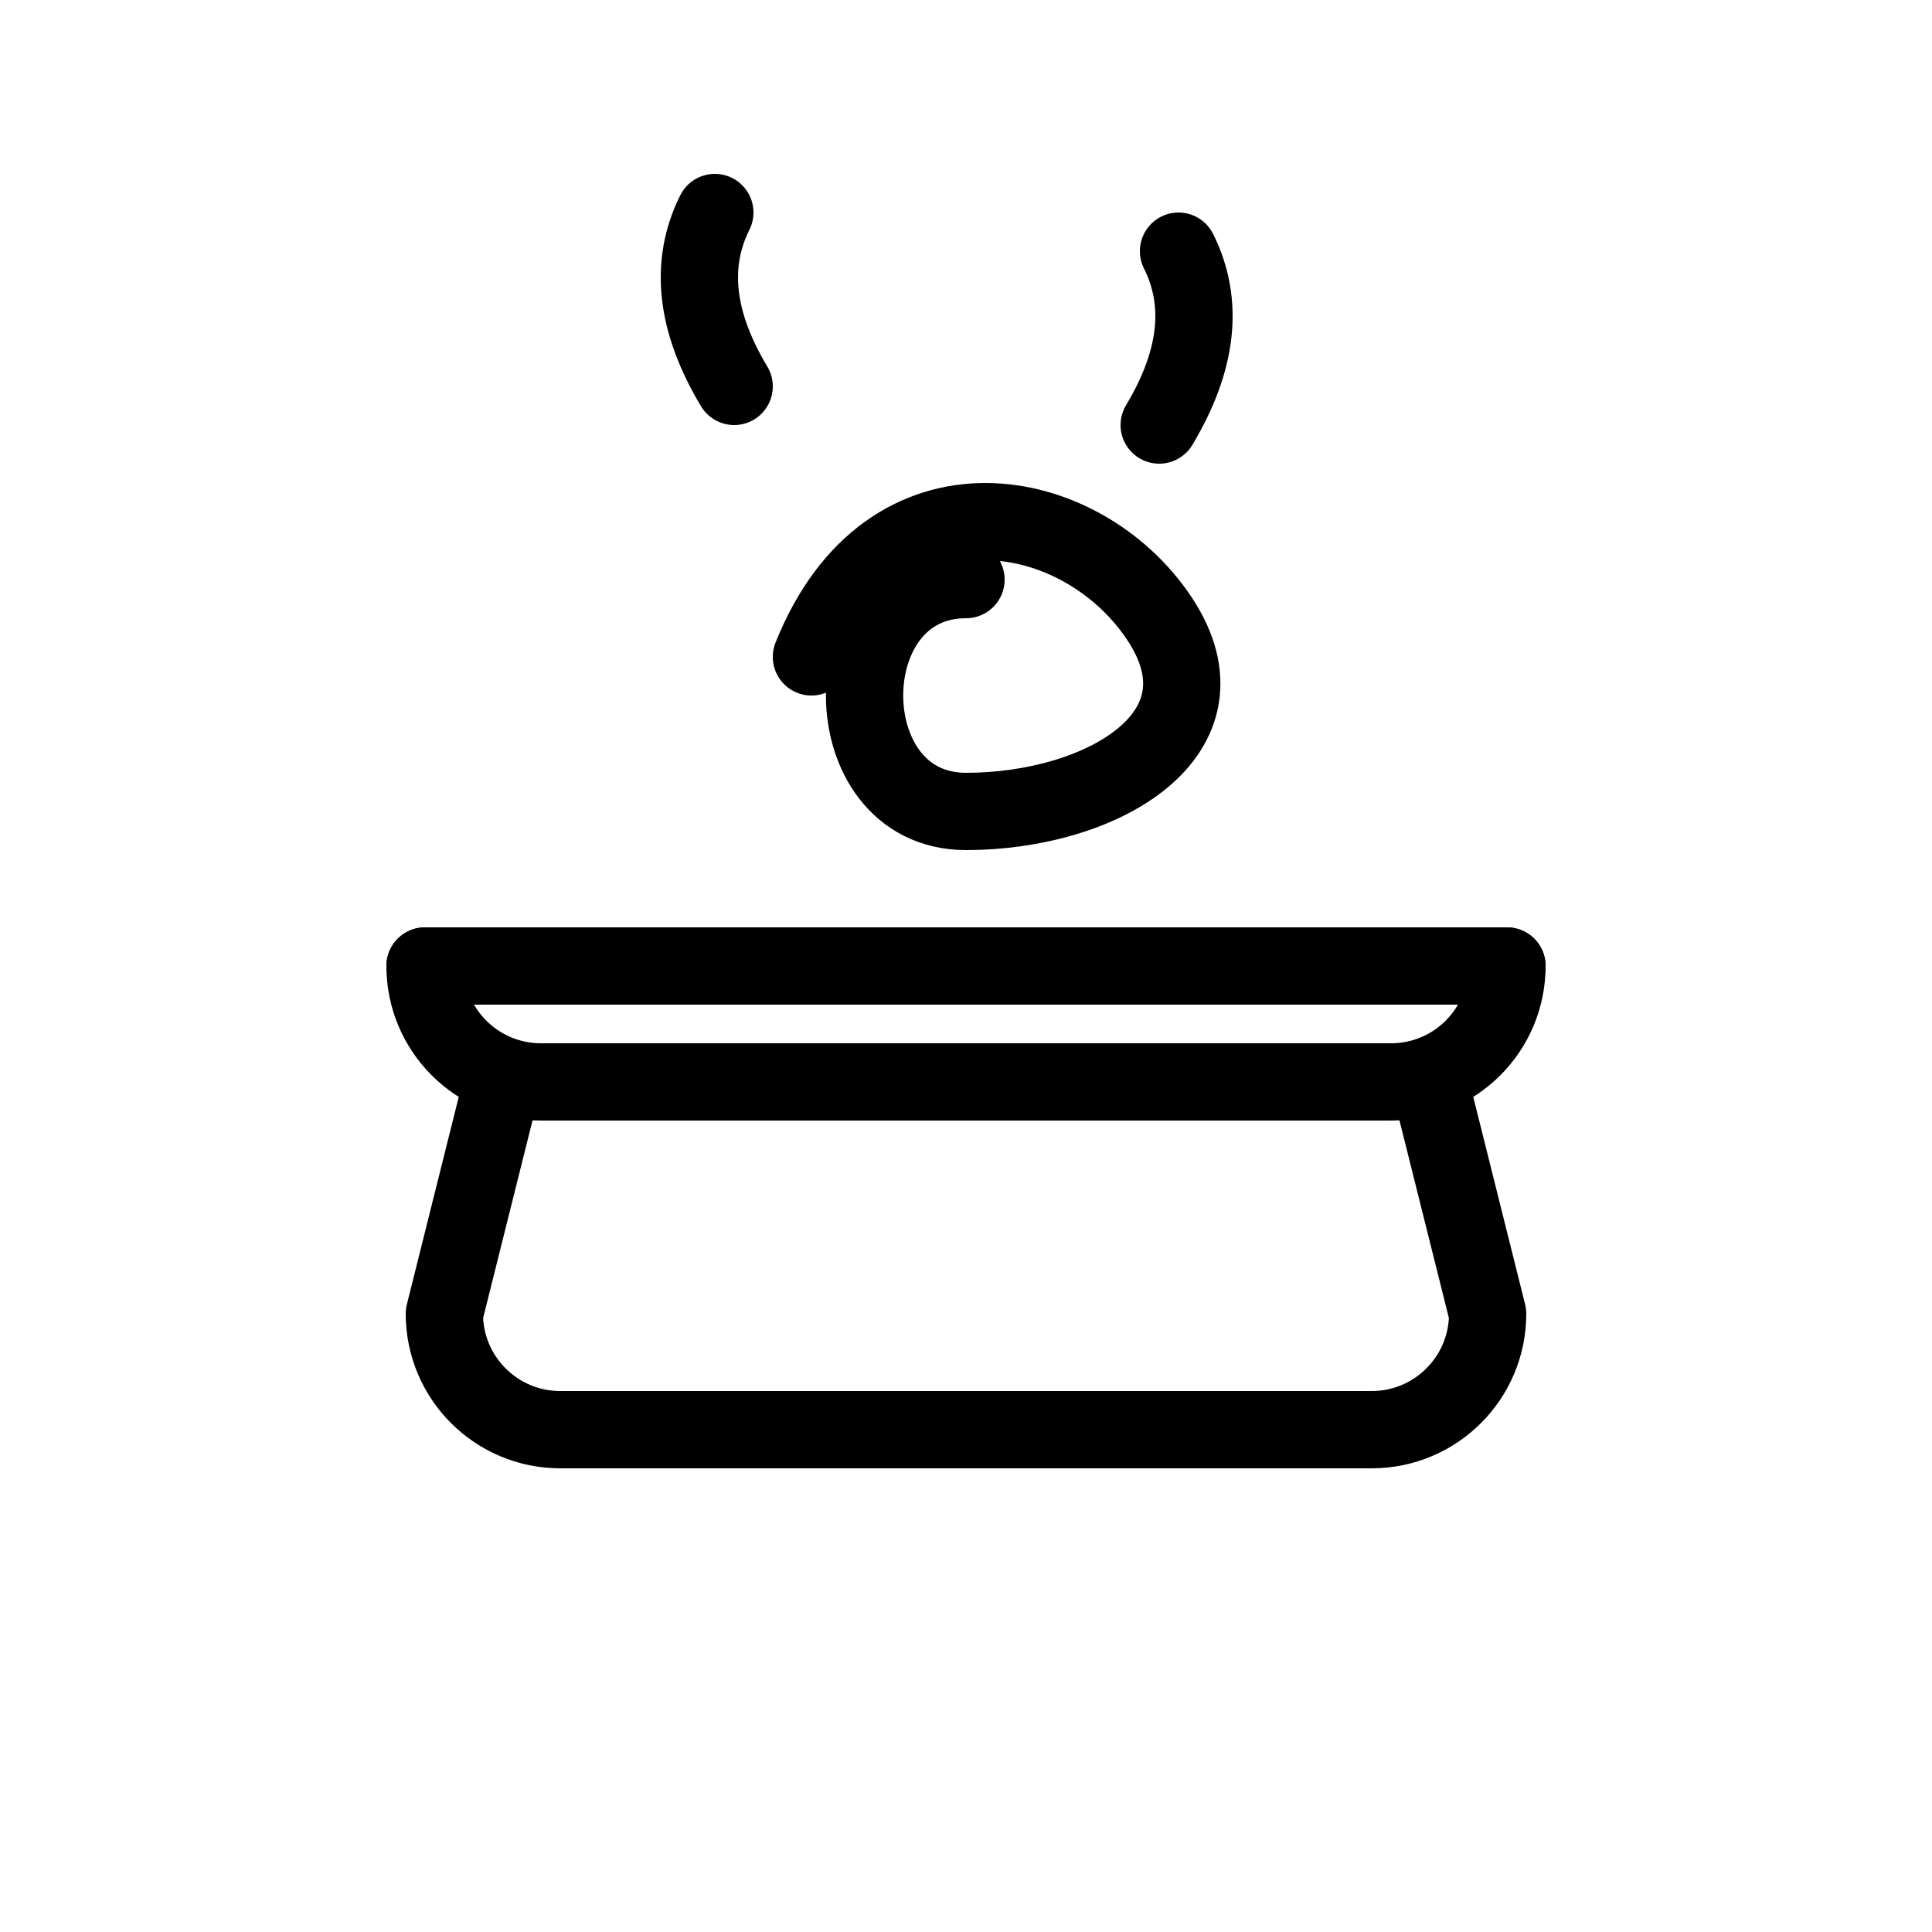
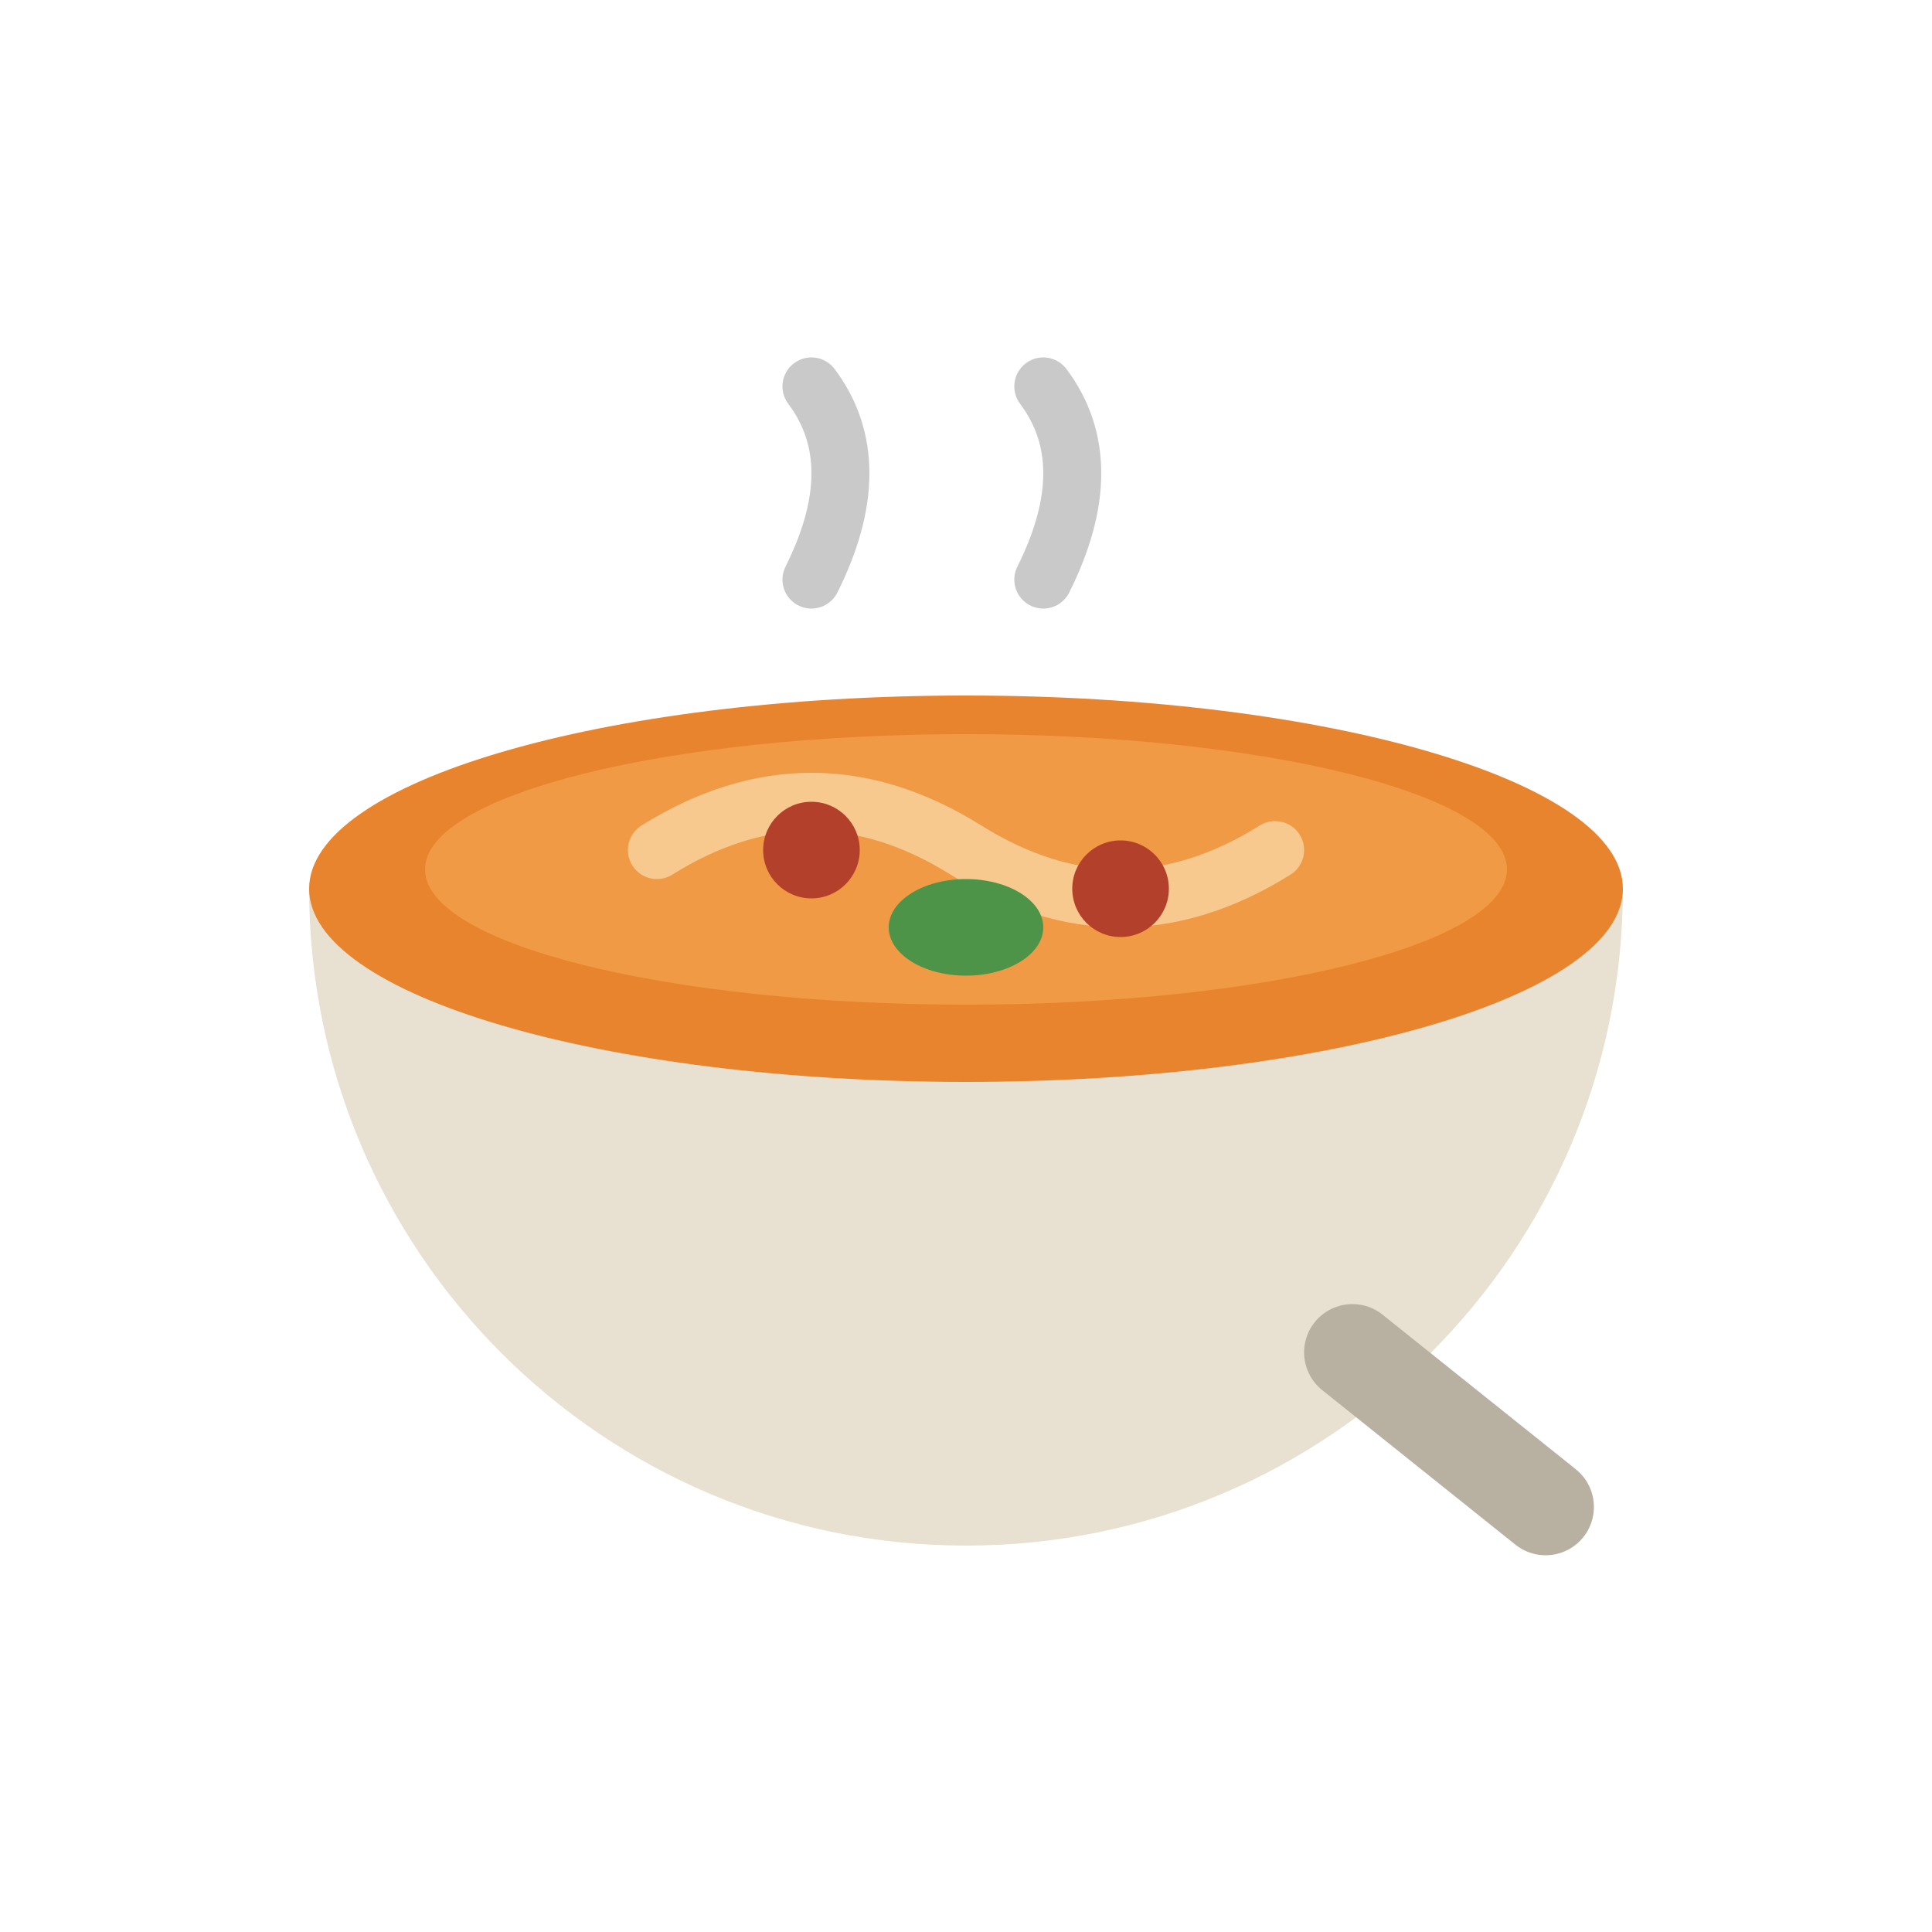
- <svg xmlns="http://www.w3.org/2000/svg" viewBox="0 0 100 100" fill="none" stroke="currentColor" stroke-width="4" stroke-linecap="round" stroke-linejoin="round" aria-hidden="true">
-   <path d="M22 50h56" />
-   <path d="M22 50a6 6 0 0 0 6 6h44a6 6 0 0 0 6-6" />
-   <path d="M26 56l-3 12a6 6 0 0 0 6 6h42a6 6 0 0 0 6-6l-3-12" />
-   <path d="M50 30c-7 0-7 12 0 12s14-4 10-10-14-8-18 2" />
-   <path d="M38 20q-3-5-1-9M60 22q3-5 1-9" />
+ <svg xmlns="http://www.w3.org/2000/svg" viewBox="0 0 100 100" aria-hidden="true">
+   <path d="M16 46a34 34 0 0 0 68 0z" fill="#e8e0d0" />
+   <ellipse cx="50" cy="46" rx="34" ry="10" fill="#e8842e" />
+   <ellipse cx="50" cy="45" rx="28" ry="7" fill="#f09a45" />
+   <path d="M34 44q8-5 16 0t16 0" stroke="#f7c98f" stroke-width="3" fill="none" stroke-linecap="round" />
+   <circle cx="42" cy="44" r="2.5" fill="#b3402a" />
+   <circle cx="58" cy="46" r="2.5" fill="#b3402a" />
+   <ellipse cx="50" cy="48" rx="4" ry="2.5" fill="#4d9448" />
+   <path d="M42 30q3-6 0-10M54 30q3-6 0-10" stroke="#c9c9c9" stroke-width="3" fill="none" stroke-linecap="round" />
+   <path d="M70 70l10 8" stroke="#b8b0a0" stroke-width="5" stroke-linecap="round" />
</svg>
